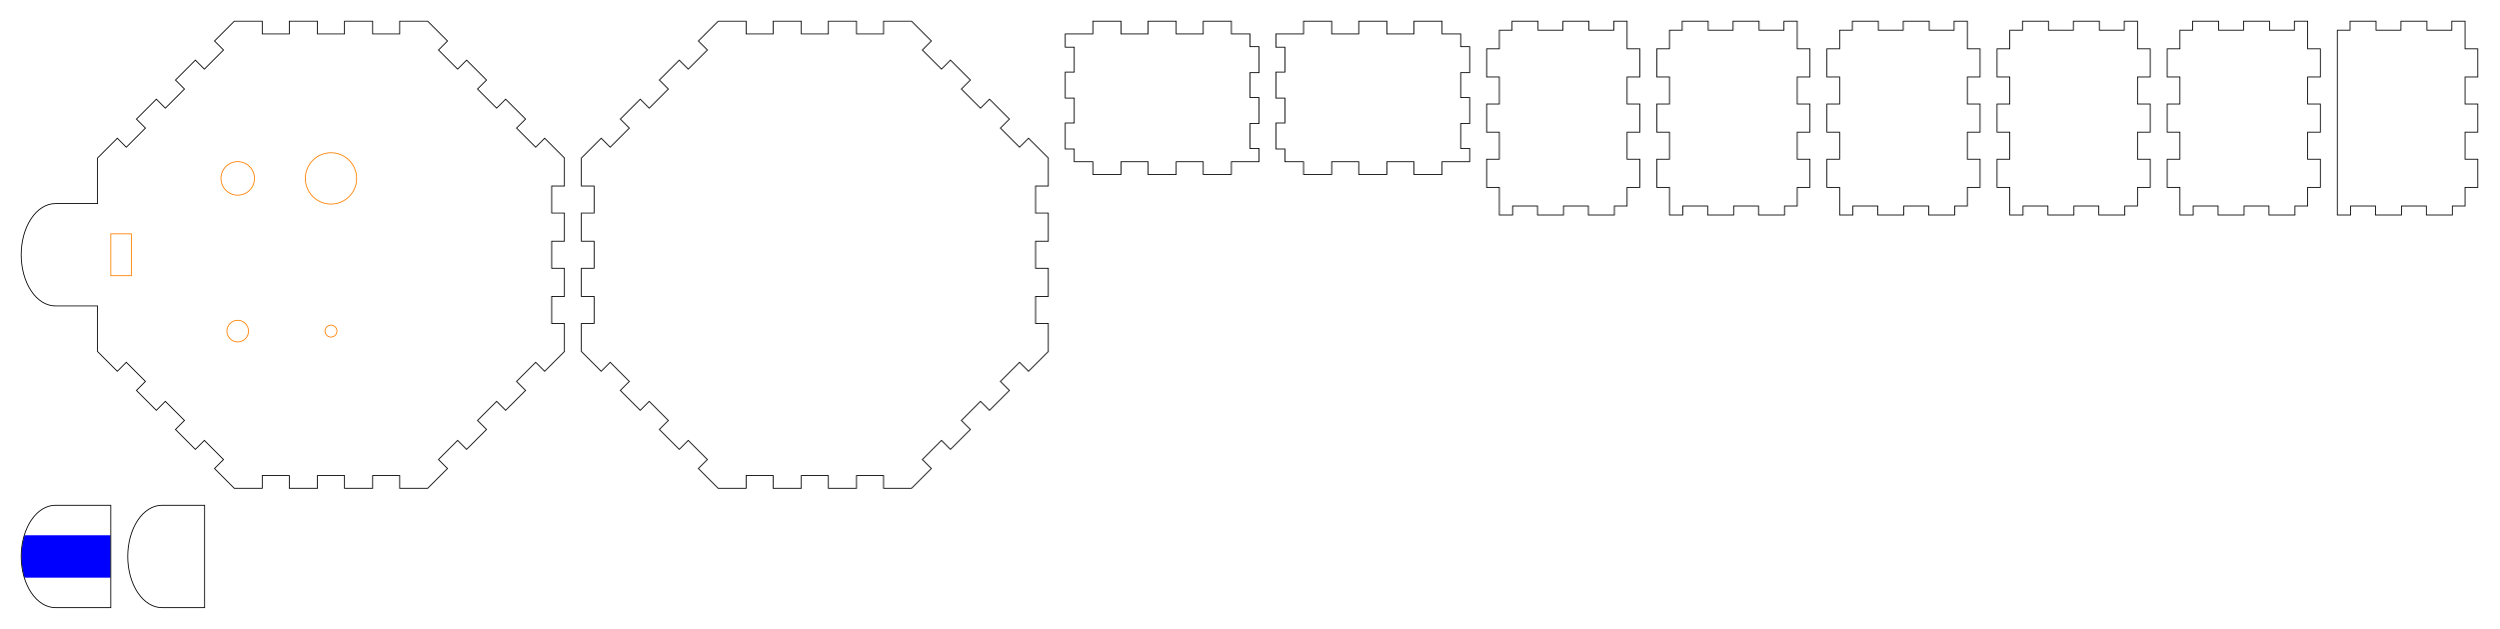
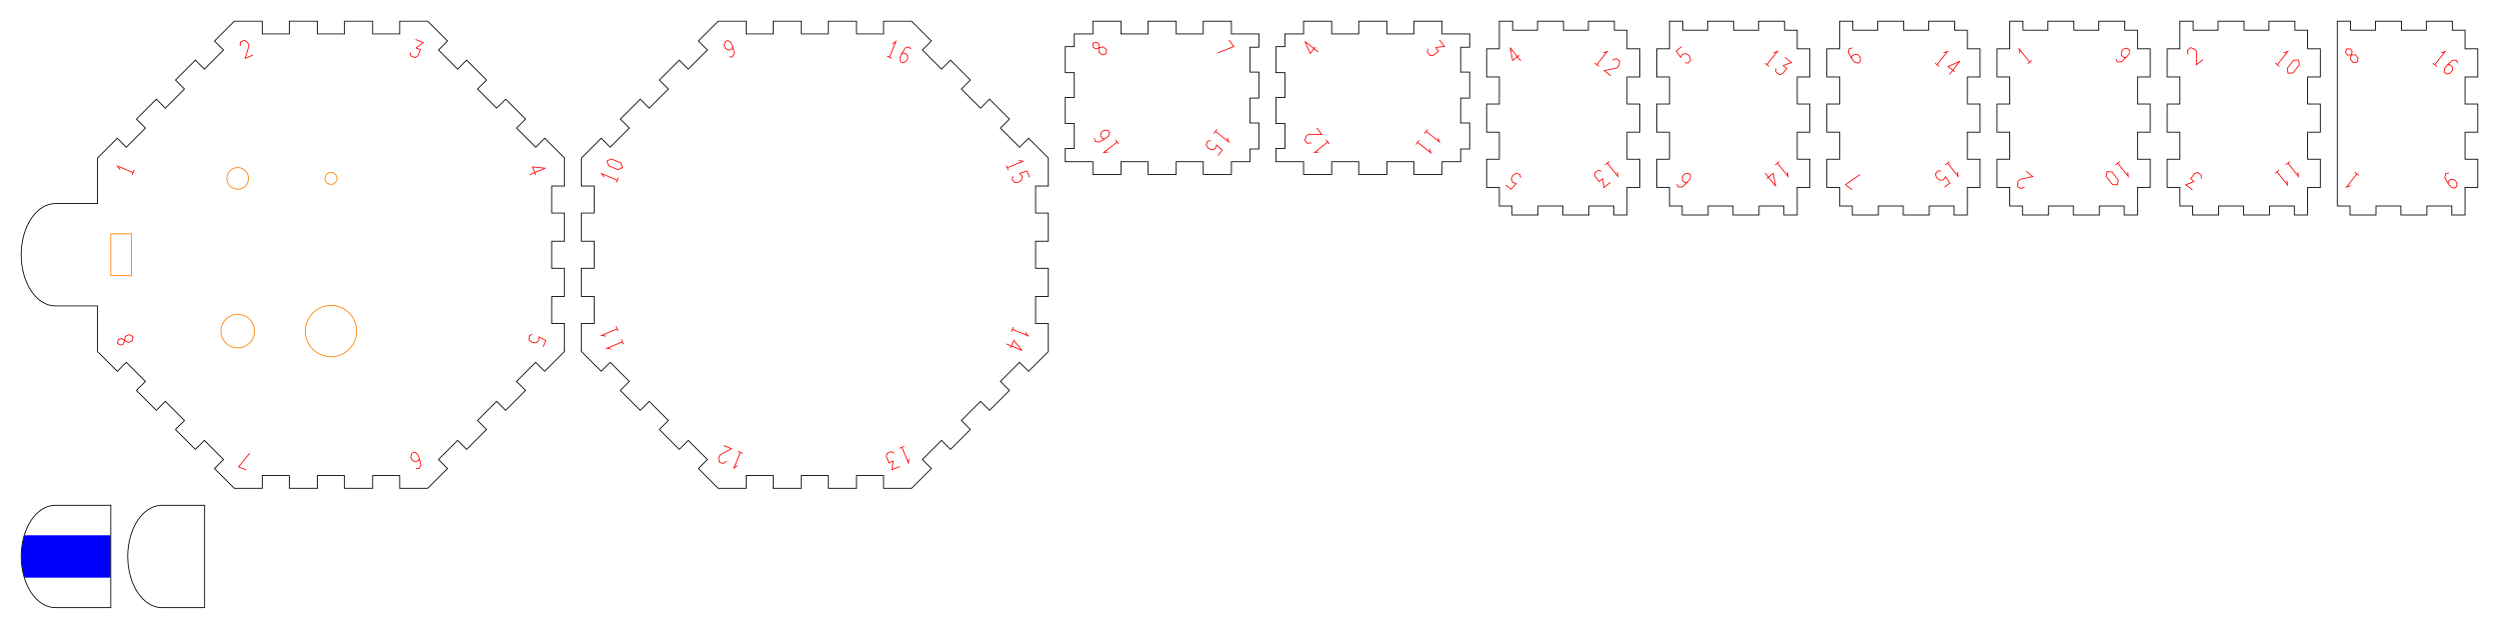
<svg xmlns="http://www.w3.org/2000/svg" width="589.43mm" height="148.26mm" viewBox="0 0 589.43 148.26">
  <g fill="#0000ff" stroke="none">
    <path d="M 26.065,126.195 L 26.065,136.195 L 5.793,136.195 L 5.706,135.900 L 5.624,135.602 L 5.548,135.301 L 5.477,134.996 L 5.412,134.689 L 5.352,134.380 L 5.298,134.068 L 5.249,133.754 L 5.206,133.438 L 5.169,133.121 L 5.137,132.802 L 5.111,132.482 L 5.091,132.161 L 5.077,131.839 L 5.068,131.517 L 5.065,131.195 L 5.068,130.873 L 5.077,130.551 L 5.091,130.229 L 5.111,129.908 L 5.137,129.588 L 5.169,129.269 L 5.206,128.952 L 5.249,128.636 L 5.298,128.322 L 5.352,128.010 L 5.412,127.701 L 5.477,127.394 L 5.548,127.089 L 5.624,126.788 L 5.706,126.490 L 5.793,126.195 Z" />
  </g>
+   <g fill="none" stroke="#ff0000" stroke-width="0.2">
+     <path d="M 56.617,10.877 L 56.738,9.874 L 57.655,9.494 L 58.450,10.118 L 58.725,10.783 L 57.811,13.759 L 59.644,13.000" />
+     <path d="M 98.017,9.305 L 99.850,10.064 L 98.130,11.300" />
+     <path d="M 98.130,11.300 L 99.161,11.727 L 98.564,13.168 L 97.907,13.589 L 96.899,13.171 L 96.731,12.409" />
+     <path d="M 124.940,41.186 L 128.636,39.655 L 125.572,39.367 L 126.331,41.200" />
+     <path d="M 128.114,81.735 L 128.730,80.246 L 127.115,79.443 L 127.041,80.352 L 126.313,80.855 L 125.424,80.702 L 124.735,80.067 L 124.845,79.174 L 125.526,78.784" />
+     <path d="M 98.078,110.454 L 98.819,110.493 L 99.277,109.654 L 98.893,108.081 L 98.480,107.083 L 97.746,106.608 L 97.128,106.864 L 96.876,107.748 L 97.182,108.487 L 97.970,108.897 L 98.703,108.593 L 98.893,108.081" />
+     <path d="M 58.067,110.806 L 56.280,110.066 L 58.911,106.826" />
+     <path d="M 29.347,80.245 L 29.133,81.085 L 28.430,81.376 L 27.684,80.933 L 27.899,80.093 L 28.601,79.802 L 29.347,80.245 L 30.205,80.748 L 31.166,80.350 L 31.380,79.403 L 30.559,78.884 L 29.598,79.282 L 29.347,80.245" />
+     <path d="M 28.307,39.992 L 27.703,39.151 L 31.399,40.682" />
+     <path d="M 31.171,41.231 L 31.645,40.086" />
+     <path d="M 172.002,13.388 L 172.743,13.427 L 173.201,12.588 L 172.817,11.015 L 172.404,10.017 L 171.670,9.542 L 171.052,9.798 L 170.800,10.682 L 171.106,11.421 L 171.894,11.831 L 172.627,11.527 L 172.817,11.015" />
+     <path d="M 210.466,10.373 L 211.307,9.769 L 209.776,13.464" />
+     <path d="M 209.226,13.236 L 210.372,13.711" />
+     <path d="M 214.902,11.604 L 214.406,11.052 L 213.489,11.322 L 212.648,12.705 L 212.234,13.703 L 212.417,14.558 L 213.036,14.814 L 213.838,14.367 L 214.144,13.628 L 213.878,12.782 L 213.144,12.478 L 212.648,12.705" />
+     <path d="M 240.252,37.847 L 241.274,38.014 L 237.579,39.545" />
+     <path d="M 237.351,38.995 L 237.825,40.141" />
+     <path d="M 242.843,41.801 L 242.226,40.311 L 240.515,40.886 L 241.106,41.580 L 240.947,42.452 L 240.210,42.972 L 239.274,43.010 L 238.720,42.300 L 238.926,41.544" />
+     <path d="M 241.887,78.336 L 242.491,79.177 L 238.796,77.646" />
+     <path d="M 239.024,77.096 L 238.549,78.242" />
+     <path d="M 237.370,81.089 L 241.065,82.620 L 239.103,80.250 L 238.344,82.083" />
+     <path d="M 214.413,108.122 L 214.246,109.144 L 212.715,105.449" />
+     <path d="M 213.265,105.221 L 212.119,105.695" />
+     <path d="M 212.178,110.001 L 210.345,110.760 L 210.687,108.670" />
+     <path d="M 210.687,108.670 L 209.656,109.097 L 209.059,107.656 L 209.226,106.894 L 210.235,106.476 L 210.892,106.897" />
+     <path d="M 173.924,109.757 L 173.083,110.361 L 174.614,106.666" />
+     <path d="M 175.164,106.894 L 174.018,106.419" />
+     <path d="M 171.352,108.692 L 170.557,109.315 L 169.640,108.935 L 169.519,107.933 L 169.794,107.267 L 172.546,105.809 L 170.713,105.050" />
+     <path d="M 144.138,82.283 L 143.116,82.116 L 146.811,80.585" />
+     <path d="M 147.039,81.135 L 146.565,79.989" />
+     <path d="M 142.882,79.253 L 141.861,79.085 L 145.556,77.555" />
+     <path d="M 145.784,78.105 L 145.309,76.959" />
+     <path d="M 142.503,41.794 L 141.899,40.953 L 145.594,42.484" />
+     <path d="M 145.366,43.034 L 145.841,41.888" />
+     <path d="M 143.135,37.968 L 144.206,37.473 L 146.423,38.391 L 146.830,39.499 L 145.759,39.995 L 143.542,39.077 L 143.135,37.968" />
+     <path d="M 259.211,11.295 L 258.372,11.517 L 257.776,11.046 L 257.798,10.179 L 258.637,9.957 L 259.233,10.428 L 259.211,11.295 L 259.190,12.290 L 260.006,12.934 L 260.937,12.659 L 260.990,11.689 L 260.174,11.044 L 259.211,11.295" />
+     <path d="M 289.831,9.440 L 291.030,10.957 L 287.153,12.503" />
+     <path d="M 289.480,32.489 L 289.832,33.463 L 286.693,30.983" />
+     <path d="M 287.062,30.516 L 286.294,31.489" />
+     <path d="M 287.291,36.679 L 288.291,35.414 L 286.955,34.201 L 286.637,35.055 L 285.799,35.342 L 284.985,34.952 L 284.495,34.153 L 284.844,33.323 L 285.605,33.134" />
+     <path d="M 261.382,35.841 L 260.353,35.959 L 263.492,33.479" />
+     <path d="M 263.861,33.946 L 263.092,32.973" />
+     <path d="M 258.110,32.603 L 258.274,33.327 L 259.206,33.539 L 260.615,32.741 L 261.462,32.072 L 261.720,31.236 L 261.305,30.711 L 260.386,30.710 L 259.759,31.206 L 259.579,32.075 L 260.071,32.697 L 260.615,32.741" />
+     <path d="M 310.938,12.270 L 307.799,9.790 L 309.042,12.605 L 310.272,11.048" />
+     <path d="M 339.494,9.401 L 340.724,10.957 L 338.619,11.198" />
+     <path d="M 338.619,11.198 L 339.311,12.073 L 338.087,13.040 L 337.308,13.087 L 336.632,12.231 L 336.857,11.484" />
+     <path d="M 339.173,32.489 L 339.525,33.463 L 336.387,30.983" />
+     <path d="M 336.756,30.516 L 335.987,31.489" />
+     <path d="M 337.140,35.063 L 337.492,36.037 L 334.353,33.557" />
+     <path d="M 334.722,33.090 L 333.954,34.063" />
+     <path d="M 311.076,35.841 L 310.047,35.959 L 313.185,33.479" />
+     <path d="M 313.554,33.946 L 312.786,32.973" />
+     <path d="M 309.350,33.657 L 308.352,33.813 L 307.737,33.035 L 308.120,32.100 L 308.685,31.654 L 311.798,31.723 L 310.568,30.166" />
+     <path d="M 358.695,14.370 L 356.215,11.231 L 356.773,14.257 L 358.330,13.027" />
+     <path d="M 378.136,12.474 L 379.110,12.121 L 376.630,15.260" />
+     <path d="M 376.163,14.891 L 377.136,15.660" />
+     <path d="M 380.321,14.200 L 381.256,13.817 L 382.034,14.432 L 381.878,15.430 L 381.431,15.995 L 378.387,16.648 L 379.943,17.878" />
+     <path d="M 381.488,40.571 L 381.606,41.600 L 379.126,38.461" />
+     <path d="M 379.593,38.093 L 378.620,38.861" />
+     <path d="M 379.849,42.988 L 378.293,44.218 L 378.052,42.114" />
+     <path d="M 378.052,42.114 L 377.177,42.805 L 376.210,41.581 L 376.163,40.802 L 377.019,40.126 L 377.766,40.351" />
+     <path d="M 355.145,43.617 L 356.410,44.616 L 357.623,43.281 L 356.768,42.962 L 356.482,42.125 L 356.872,41.311 L 357.671,40.820 L 358.500,41.170 L 358.689,41.931" />
+     <path d="M 396.637,11.000 L 395.372,12.000 L 396.391,13.489 L 396.898,12.731 L 397.780,12.647 L 398.481,13.214 L 398.774,14.104 L 398.241,14.831 L 397.457,14.839" />
+     <path d="M 418.266,12.474 L 419.240,12.121 L 416.760,15.260" />
+     <path d="M 416.293,14.891 L 417.266,15.660" />
+     <path d="M 420.996,13.509 L 422.553,14.739 L 420.561,15.460" />
+     <path d="M 420.561,15.460 L 421.437,16.152 L 420.470,17.376 L 419.723,17.601 L 418.867,16.925 L 418.913,16.146" />
+     <path d="M 421.618,40.571 L 421.736,41.600 L 419.256,38.461" />
+     <path d="M 419.723,38.093 L 418.750,38.861" />
+     <path d="M 416.332,40.772 L 418.812,43.910 L 418.254,40.884 L 416.698,42.114" />
+     <path d="M 395.532,43.412 L 395.859,44.078 L 396.815,44.069 L 398.001,42.967 L 398.671,42.120 L 398.728,41.247 L 398.202,40.832 L 397.308,41.043 L 396.812,41.671 L 396.838,42.558 L 397.461,43.050 L 398.001,42.967" />
+     <path d="M 436.907,11.298 L 436.183,11.462 L 435.972,12.394 L 436.769,13.803 L 437.438,14.650 L 438.274,14.908 L 438.799,14.493 L 438.801,13.574 L 438.305,12.946 L 437.436,12.766 L 436.813,13.258 L 436.769,13.803" />
+     <path d="M 458.396,12.474 L 459.370,12.121 L 456.890,15.260" />
+     <path d="M 456.423,14.891 L 457.396,15.660" />
+     <path d="M 459.814,17.570 L 462.294,14.432 L 459.479,15.674 L 461.036,16.904" />
+     <path d="M 461.748,40.571 L 461.866,41.600 L 459.386,38.461" />
+     <path d="M 459.853,38.093 L 458.880,38.861" />
+     <path d="M 458.650,44.141 L 459.915,43.142 L 458.896,41.652 L 458.389,42.410 L 457.507,42.495 L 456.806,41.927 L 456.514,41.037 L 457.046,40.310 L 457.830,40.303" />
+     <path d="M 436.826,44.739 L 435.308,43.540 L 438.722,41.139" />
+     <path d="M 476.372,12.536 L 476.255,11.508 L 478.735,14.646" />
+     <path d="M 478.268,15.015 L 479.241,14.247" />
+     <path d="M 499.084,13.934 L 499.411,14.600 L 500.367,14.591 L 501.553,13.489 L 502.223,12.642 L 502.280,11.769 L 501.754,11.354 L 500.860,11.565 L 500.364,12.193 L 500.390,13.080 L 501.013,13.572 L 501.553,13.489" />
+     <path d="M 501.878,40.571 L 501.996,41.600 L 499.516,38.461" />
+     <path d="M 499.983,38.093 L 499.010,38.861" />
+     <path d="M 499.461,43.603 L 498.284,43.513 L 496.796,41.630 L 496.981,40.464 L 498.158,40.554 L 499.646,42.437 L 499.461,43.603" />
+     <path d="M 477.540,44.080 L 476.605,44.463 L 475.827,43.848 L 475.983,42.850 L 476.430,42.285 L 479.474,41.631 L 477.918,40.401" />
+     <path d="M 516.113,12.844 L 515.957,11.846 L 516.735,11.231 L 517.670,11.614 L 518.116,12.179 L 518.048,15.292 L 519.604,14.062" />
+     <path d="M 538.656,12.474 L 539.630,12.121 L 537.150,15.260" />
+     <path d="M 536.683,14.891 L 537.656,15.660" />
+     <path d="M 542.165,14.124 L 542.350,15.290 L 540.862,17.173 L 539.685,17.263 L 539.500,16.097 L 540.988,14.214 L 542.165,14.124" />
+     <path d="M 542.008,40.571 L 542.126,41.600 L 539.646,38.461" />
+     <path d="M 540.113,38.093 L 539.140,38.861" />
+     <path d="M 539.435,42.605 L 539.552,43.633 L 537.072,40.495" />
+     <path d="M 537.539,40.126 L 536.566,40.895" />
+     <path d="M 517.124,44.770 L 515.568,43.540 L 517.559,42.820" />
+     <path d="M 517.559,42.820 L 516.684,42.128 L 517.651,40.904 L 518.398,40.678 L 519.254,41.355 L 519.207,42.134" />
+     <path d="M 554.592,12.951 L 553.725,12.973 L 553.254,12.377 L 553.476,11.538 L 554.343,11.516 L 554.814,12.112 L 554.592,12.951 L 554.341,13.914 L 554.986,14.730 L 555.956,14.677 L 556.231,13.746 L 555.587,12.930 L 554.592,12.951" />
+     <path d="M 575.786,12.474 L 576.760,12.121 L 574.280,15.260" />
+     <path d="M 573.813,14.891 L 574.786,15.660" />
+     <path d="M 579.719,14.867 L 579.392,14.201 L 578.436,14.211 L 577.250,15.312 L 576.580,16.160 L 576.523,17.032 L 577.048,17.447 L 577.942,17.236 L 578.438,16.608 L 578.412,15.721 L 577.790,15.229 L 577.250,15.312" />
+     <path d="M 577.589,40.776 L 576.865,40.940 L 576.654,41.872 L 577.451,43.281 L 578.120,44.128 L 578.956,44.386 L 579.481,43.971 L 579.483,43.052 L 578.987,42.424 L 578.118,42.244 L 577.495,42.736 L 577.451,43.281" />
+     <path d="M 554.411,43.772 L 553.437,44.124 L 555.917,40.986" />
+     <path d="M 556.384,41.355 L 555.411,40.586" />
+   </g>
  <g fill="none" stroke="#ff8000" stroke-width="0.2">
-     <path d="M 26.130,55.130 L 31.000,55.130 L 31.000,65.000 L 26.130,65.000 Z" />
-     <circle cx="78.065" cy="78.065" r="1.408" />
-     <circle cx="56.065" cy="78.065" r="2.552" />
-     <circle cx="56.065" cy="42.065" r="3.955" />
-     <circle cx="78.065" cy="42.065" r="6.051" />
+     <path d="M 26.130,65.000 L 31.000,65.000 L 31.000,55.130 L 26.130,55.130 Z" />
+     <circle cx="78.065" cy="42.065" r="1.408" />
+     <circle cx="56.065" cy="42.065" r="2.552" />
+     <circle cx="56.065" cy="78.065" r="3.955" />
+     <circle cx="78.065" cy="78.065" r="6.051" />
  </g>
  <g fill="none" stroke="#000000" stroke-width="0.2">
-     <path d="M 55.256,115.130 L 61.857,115.130 L 61.857,112.130 L 68.236,112.130 L 68.236,115.130 L 74.875,115.130 L 74.875,112.130 L 81.255,112.130 L 81.255,115.130 L 87.894,115.130 L 87.894,112.130 L 94.273,112.130 L 94.273,115.130 L 100.874,115.130 L 105.541,110.462 L 103.420,108.341 L 107.931,103.830 L 110.052,105.952 L 114.746,101.257 L 112.625,99.136 L 117.136,94.625 L 119.257,96.746 L 123.952,92.052 L 121.830,89.931 L 126.341,85.420 L 128.462,87.541 L 133.130,82.874 L 133.130,76.273 L 130.130,76.273 L 130.130,69.894 L 133.130,69.894 L 133.130,63.255 L 130.130,63.255 L 130.130,56.875 L 133.130,56.875 L 133.130,50.236 L 130.130,50.236 L 130.130,43.857 L 133.130,43.857 L 133.130,37.256 L 128.462,32.589 L 126.341,34.710 L 121.830,30.199 L 123.952,28.078 L 119.257,23.384 L 117.136,25.505 L 112.625,20.994 L 114.746,18.873 L 110.052,14.178 L 107.931,16.300 L 103.420,11.789 L 105.541,9.668 L 100.874,5.000 L 94.273,5.000 L 94.273,8.000 L 87.894,8.000 L 87.894,5.000 L 81.255,5.000 L 81.255,8.000 L 74.875,8.000 L 74.875,5.000 L 68.236,5.000 L 68.236,8.000 L 61.857,8.000 L 61.857,5.000 L 55.256,5.000 L 50.589,9.668 L 52.710,11.789 L 48.199,16.300 L 46.078,14.178 L 41.384,18.873 L 43.505,20.994 L 38.994,25.505 L 36.873,23.384 L 32.178,28.078 L 34.300,30.199 L 29.789,34.710 L 27.668,32.589 L 23.000,37.256 L 23.000,48.000 L 13.063,48.000 L 12.271,48.058 L 11.486,48.233 L 10.716,48.522 L 9.969,48.923 L 9.253,49.431 L 8.574,50.041 L 7.939,50.748 L 7.354,51.544 L 6.824,52.421 L 6.354,53.372 L 5.948,54.386 L 5.611,55.455 L 5.346,56.569 L 5.154,57.715 L 5.039,58.885 L 5.000,60.065 L 5.039,61.245 L 5.154,62.415 L 5.346,63.561 L 5.611,64.675 L 5.948,65.744 L 6.354,66.758 L 6.824,67.709 L 7.354,68.586 L 7.939,69.382 L 8.574,70.089 L 9.253,70.699 L 9.969,71.207 L 10.716,71.608 L 11.486,71.897 L 12.271,72.072 L 13.063,72.130 L 23.000,72.130 L 23.000,82.874 L 27.668,87.541 L 29.789,85.420 L 34.300,89.931 L 32.178,92.052 L 36.873,96.746 L 38.994,94.625 L 43.505,99.136 L 41.384,101.257 L 46.078,105.952 L 48.199,103.830 L 52.710,108.341 L 50.589,110.462 Z" />
-     <path d="M 169.386,115.130 L 175.987,115.130 L 175.987,112.130 L 182.366,112.130 L 182.366,115.130 L 189.005,115.130 L 189.005,112.130 L 195.385,112.130 L 195.385,115.130 L 202.024,115.130 L 202.024,112.130 L 208.403,112.130 L 208.403,115.130 L 215.004,115.130 L 219.671,110.462 L 217.550,108.341 L 222.061,103.830 L 224.182,105.952 L 228.876,101.257 L 226.755,99.136 L 231.266,94.625 L 233.387,96.746 L 238.082,92.052 L 235.960,89.931 L 240.471,85.420 L 242.592,87.541 L 247.260,82.874 L 247.260,76.273 L 244.260,76.273 L 244.260,69.894 L 247.260,69.894 L 247.260,63.255 L 244.260,63.255 L 244.260,56.875 L 247.260,56.875 L 247.260,50.236 L 244.260,50.236 L 244.260,43.857 L 247.260,43.857 L 247.260,37.256 L 242.592,32.589 L 240.471,34.710 L 235.960,30.199 L 238.082,28.078 L 233.387,23.384 L 231.266,25.505 L 226.755,20.994 L 228.876,18.873 L 224.182,14.178 L 222.061,16.300 L 217.550,11.789 L 219.671,9.668 L 215.004,5.000 L 208.403,5.000 L 208.403,8.000 L 202.024,8.000 L 202.024,5.000 L 195.385,5.000 L 195.385,8.000 L 189.005,8.000 L 189.005,5.000 L 182.366,5.000 L 182.366,8.000 L 175.987,8.000 L 175.987,5.000 L 169.386,5.000 L 164.719,9.668 L 166.840,11.789 L 162.329,16.300 L 160.208,14.178 L 155.514,18.873 L 157.635,20.994 L 153.124,25.505 L 151.003,23.384 L 146.308,28.078 L 148.430,30.199 L 143.919,34.710 L 141.798,32.589 L 137.130,37.256 L 137.130,43.857 L 140.130,43.857 L 140.130,50.236 L 137.130,50.236 L 137.130,56.875 L 140.130,56.875 L 140.130,63.255 L 137.130,63.255 L 137.130,69.894 L 140.130,69.894 L 140.130,76.273 L 137.130,76.273 L 137.130,82.874 L 141.798,87.541 L 143.919,85.420 L 148.430,89.931 L 146.308,92.052 L 151.003,96.746 L 153.124,94.625 L 157.635,99.136 L 155.514,101.257 L 160.208,105.952 L 162.329,103.830 L 166.840,108.341 L 164.719,110.462 Z" />
-     <path d="M 253.381,38.130 L 257.769,38.130 L 257.769,41.130 L 264.408,41.130 L 264.408,38.130 L 270.787,38.130 L 270.787,41.130 L 277.426,41.130 L 277.426,38.130 L 283.805,38.130 L 283.805,41.130 L 290.444,41.130 L 290.444,38.130 L 296.953,38.130 L 296.953,35.000 L 294.832,35.000 L 294.832,29.130 L 296.953,29.130 L 296.953,23.000 L 294.832,23.000 L 294.832,17.130 L 296.953,17.130 L 296.953,11.000 L 294.832,11.000 L 294.832,8.000 L 290.444,8.000 L 290.444,5.000 L 283.805,5.000 L 283.805,8.000 L 277.426,8.000 L 277.426,5.000 L 270.787,5.000 L 270.787,8.000 L 264.408,8.000 L 264.408,5.000 L 257.769,5.000 L 257.769,8.000 L 251.260,8.000 L 251.260,11.130 L 253.381,11.130 L 253.381,17.000 L 251.260,17.000 L 251.260,23.130 L 253.381,23.130 L 253.381,29.000 L 251.260,29.000 L 251.260,35.130 L 253.381,35.130 Z" />
-     <path d="M 303.075,38.130 L 307.463,38.130 L 307.463,41.130 L 314.102,41.130 L 314.102,38.130 L 320.481,38.130 L 320.481,41.130 L 327.120,41.130 L 327.120,38.130 L 333.499,38.130 L 333.499,41.130 L 340.138,41.130 L 340.138,38.130 L 346.647,38.130 L 346.647,35.000 L 344.526,35.000 L 344.526,29.130 L 346.647,29.130 L 346.647,23.000 L 344.526,23.000 L 344.526,17.130 L 346.647,17.130 L 346.647,11.000 L 344.526,11.000 L 344.526,8.000 L 340.138,8.000 L 340.138,5.000 L 333.499,5.000 L 333.499,8.000 L 327.120,8.000 L 327.120,5.000 L 320.481,5.000 L 320.481,8.000 L 314.102,8.000 L 314.102,5.000 L 307.463,5.000 L 307.463,8.000 L 300.953,8.000 L 300.953,11.130 L 303.075,11.130 L 303.075,17.000 L 300.953,17.000 L 300.953,23.130 L 303.075,23.130 L 303.075,29.000 L 300.953,29.000 L 300.953,35.130 L 303.075,35.130 Z" />
-     <path d="M 353.647,50.693 L 356.777,50.693 L 356.777,48.572 L 362.647,48.572 L 362.647,50.693 L 368.777,50.693 L 368.777,48.572 L 374.647,48.572 L 374.647,50.693 L 380.777,50.693 L 380.777,48.572 L 383.777,48.572 L 383.777,44.184 L 386.777,44.184 L 386.777,37.545 L 383.777,37.545 L 383.777,31.166 L 386.777,31.166 L 386.777,24.527 L 383.777,24.527 L 383.777,18.148 L 386.777,18.148 L 386.777,11.509 L 383.777,11.509 L 383.777,5.000 L 380.647,5.000 L 380.647,7.121 L 374.777,7.121 L 374.777,5.000 L 368.647,5.000 L 368.647,7.121 L 362.777,7.121 L 362.777,5.000 L 356.647,5.000 L 356.647,7.121 L 353.647,7.121 L 353.647,11.509 L 350.647,11.509 L 350.647,18.148 L 353.647,18.148 L 353.647,24.527 L 350.647,24.527 L 350.647,31.166 L 353.647,31.166 L 353.647,37.545 L 350.647,37.545 L 350.647,44.184 L 353.647,44.184 Z" />
-     <path d="M 393.777,50.693 L 396.907,50.693 L 396.907,48.572 L 402.777,48.572 L 402.777,50.693 L 408.907,50.693 L 408.907,48.572 L 414.777,48.572 L 414.777,50.693 L 420.907,50.693 L 420.907,48.572 L 423.907,48.572 L 423.907,44.184 L 426.907,44.184 L 426.907,37.545 L 423.907,37.545 L 423.907,31.166 L 426.907,31.166 L 426.907,24.527 L 423.907,24.527 L 423.907,18.148 L 426.907,18.148 L 426.907,11.509 L 423.907,11.509 L 423.907,5.000 L 420.777,5.000 L 420.777,7.121 L 414.907,7.121 L 414.907,5.000 L 408.777,5.000 L 408.777,7.121 L 402.907,7.121 L 402.907,5.000 L 396.777,5.000 L 396.777,7.121 L 393.777,7.121 L 393.777,11.509 L 390.777,11.509 L 390.777,18.148 L 393.777,18.148 L 393.777,24.527 L 390.777,24.527 L 390.777,31.166 L 393.777,31.166 L 393.777,37.545 L 390.777,37.545 L 390.777,44.184 L 393.777,44.184 Z" />
-     <path d="M 433.907,50.693 L 437.037,50.693 L 437.037,48.572 L 442.907,48.572 L 442.907,50.693 L 449.037,50.693 L 449.037,48.572 L 454.907,48.572 L 454.907,50.693 L 461.037,50.693 L 461.037,48.572 L 464.037,48.572 L 464.037,44.184 L 467.037,44.184 L 467.037,37.545 L 464.037,37.545 L 464.037,31.166 L 467.037,31.166 L 467.037,24.527 L 464.037,24.527 L 464.037,18.148 L 467.037,18.148 L 467.037,11.509 L 464.037,11.509 L 464.037,5.000 L 460.907,5.000 L 460.907,7.121 L 455.037,7.121 L 455.037,5.000 L 448.907,5.000 L 448.907,7.121 L 443.037,7.121 L 443.037,5.000 L 436.907,5.000 L 436.907,7.121 L 433.907,7.121 L 433.907,11.509 L 430.907,11.509 L 430.907,18.148 L 433.907,18.148 L 433.907,24.527 L 430.907,24.527 L 430.907,31.166 L 433.907,31.166 L 433.907,37.545 L 430.907,37.545 L 430.907,44.184 L 433.907,44.184 Z" />
-     <path d="M 474.037,50.693 L 477.167,50.693 L 477.167,48.572 L 483.037,48.572 L 483.037,50.693 L 489.167,50.693 L 489.167,48.572 L 495.037,48.572 L 495.037,50.693 L 501.167,50.693 L 501.167,48.572 L 504.167,48.572 L 504.167,44.184 L 507.167,44.184 L 507.167,37.545 L 504.167,37.545 L 504.167,31.166 L 507.167,31.166 L 507.167,24.527 L 504.167,24.527 L 504.167,18.148 L 507.167,18.148 L 507.167,11.509 L 504.167,11.509 L 504.167,5.000 L 501.037,5.000 L 501.037,7.121 L 495.167,7.121 L 495.167,5.000 L 489.037,5.000 L 489.037,7.121 L 483.167,7.121 L 483.167,5.000 L 477.037,5.000 L 477.037,7.121 L 474.037,7.121 L 474.037,11.509 L 471.037,11.509 L 471.037,18.148 L 474.037,18.148 L 474.037,24.527 L 471.037,24.527 L 471.037,31.166 L 474.037,31.166 L 474.037,37.545 L 471.037,37.545 L 471.037,44.184 L 474.037,44.184 Z" />
-     <path d="M 514.167,50.693 L 517.297,50.693 L 517.297,48.572 L 523.167,48.572 L 523.167,50.693 L 529.297,50.693 L 529.297,48.572 L 535.167,48.572 L 535.167,50.693 L 541.297,50.693 L 541.297,48.572 L 544.297,48.572 L 544.297,44.184 L 547.297,44.184 L 547.297,37.545 L 544.297,37.545 L 544.297,31.166 L 547.297,31.166 L 547.297,24.527 L 544.297,24.527 L 544.297,18.148 L 547.297,18.148 L 547.297,11.509 L 544.297,11.509 L 544.297,5.000 L 541.167,5.000 L 541.167,7.121 L 535.297,7.121 L 535.297,5.000 L 529.167,5.000 L 529.167,7.121 L 523.297,7.121 L 523.297,5.000 L 517.167,5.000 L 517.167,7.121 L 514.167,7.121 L 514.167,11.509 L 511.167,11.509 L 511.167,18.148 L 514.167,18.148 L 514.167,24.527 L 511.167,24.527 L 511.167,31.166 L 514.167,31.166 L 514.167,37.545 L 511.167,37.545 L 511.167,44.184 L 514.167,44.184 Z" />
-     <path d="M 551.297,50.693 L 554.427,50.693 L 554.427,48.572 L 560.297,48.572 L 560.297,50.693 L 566.427,50.693 L 566.427,48.572 L 572.297,48.572 L 572.297,50.693 L 578.427,50.693 L 578.427,48.572 L 581.427,48.572 L 581.427,44.184 L 584.427,44.184 L 584.427,37.545 L 581.427,37.545 L 581.427,31.166 L 584.427,31.166 L 584.427,24.527 L 581.427,24.527 L 581.427,18.148 L 584.427,18.148 L 584.427,11.509 L 581.427,11.509 L 581.427,5.000 L 578.297,5.000 L 578.297,7.121 L 572.427,7.121 L 572.427,5.000 L 566.297,5.000 L 566.297,7.121 L 560.427,7.121 L 560.427,5.000 L 554.297,5.000 L 554.297,7.121 L 551.297,7.121 Z" />
+     <path d="M 55.256,5.000 L 61.857,5.000 L 61.857,8.000 L 68.236,8.000 L 68.236,5.000 L 74.875,5.000 L 74.875,8.000 L 81.255,8.000 L 81.255,5.000 L 87.894,5.000 L 87.894,8.000 L 94.273,8.000 L 94.273,5.000 L 100.874,5.000 L 105.541,9.668 L 103.420,11.789 L 107.931,16.300 L 110.052,14.178 L 114.746,18.873 L 112.625,20.994 L 117.136,25.505 L 119.257,23.384 L 123.952,28.078 L 121.830,30.199 L 126.341,34.710 L 128.462,32.589 L 133.130,37.256 L 133.130,43.857 L 130.130,43.857 L 130.130,50.236 L 133.130,50.236 L 133.130,56.875 L 130.130,56.875 L 130.130,63.255 L 133.130,63.255 L 133.130,69.894 L 130.130,69.894 L 130.130,76.273 L 133.130,76.273 L 133.130,82.874 L 128.462,87.541 L 126.341,85.420 L 121.830,89.931 L 123.952,92.052 L 119.257,96.746 L 117.136,94.625 L 112.625,99.136 L 114.746,101.257 L 110.052,105.952 L 107.931,103.830 L 103.420,108.341 L 105.541,110.462 L 100.874,115.130 L 94.273,115.130 L 94.273,112.130 L 87.894,112.130 L 87.894,115.130 L 81.255,115.130 L 81.255,112.130 L 74.875,112.130 L 74.875,115.130 L 68.236,115.130 L 68.236,112.130 L 61.857,112.130 L 61.857,115.130 L 55.256,115.130 L 50.589,110.462 L 52.710,108.341 L 48.199,103.830 L 46.078,105.952 L 41.384,101.257 L 43.505,99.136 L 38.994,94.625 L 36.873,96.746 L 32.178,92.052 L 34.300,89.931 L 29.789,85.420 L 27.668,87.541 L 23.000,82.874 L 23.000,72.130 L 13.063,72.130 L 12.271,72.072 L 11.486,71.897 L 10.716,71.608 L 9.969,71.207 L 9.253,70.699 L 8.574,70.089 L 7.939,69.382 L 7.354,68.586 L 6.824,67.709 L 6.354,66.758 L 5.948,65.744 L 5.611,64.675 L 5.346,63.561 L 5.154,62.415 L 5.039,61.245 L 5.000,60.065 L 5.039,58.885 L 5.154,57.715 L 5.346,56.569 L 5.611,55.455 L 5.948,54.386 L 6.354,53.372 L 6.824,52.421 L 7.354,51.544 L 7.939,50.748 L 8.574,50.041 L 9.253,49.431 L 9.969,48.923 L 10.716,48.522 L 11.486,48.233 L 12.271,48.058 L 13.063,48.000 L 23.000,48.000 L 23.000,37.256 L 27.668,32.589 L 29.789,34.710 L 34.300,30.199 L 32.178,28.078 L 36.873,23.384 L 38.994,25.505 L 43.505,20.994 L 41.384,18.873 L 46.078,14.178 L 48.199,16.300 L 52.710,11.789 L 50.589,9.668 Z" />
+     <path d="M 169.386,5.000 L 175.987,5.000 L 175.987,8.000 L 182.366,8.000 L 182.366,5.000 L 189.005,5.000 L 189.005,8.000 L 195.385,8.000 L 195.385,5.000 L 202.024,5.000 L 202.024,8.000 L 208.403,8.000 L 208.403,5.000 L 215.004,5.000 L 219.671,9.668 L 217.550,11.789 L 222.061,16.300 L 224.182,14.178 L 228.876,18.873 L 226.755,20.994 L 231.266,25.505 L 233.387,23.384 L 238.082,28.078 L 235.960,30.199 L 240.471,34.710 L 242.592,32.589 L 247.260,37.256 L 247.260,43.857 L 244.260,43.857 L 244.260,50.236 L 247.260,50.236 L 247.260,56.875 L 244.260,56.875 L 244.260,63.255 L 247.260,63.255 L 247.260,69.894 L 244.260,69.894 L 244.260,76.273 L 247.260,76.273 L 247.260,82.874 L 242.592,87.541 L 240.471,85.420 L 235.960,89.931 L 238.082,92.052 L 233.387,96.746 L 231.266,94.625 L 226.755,99.136 L 228.876,101.257 L 224.182,105.952 L 222.061,103.830 L 217.550,108.341 L 219.671,110.462 L 215.004,115.130 L 208.403,115.130 L 208.403,112.130 L 202.024,112.130 L 202.024,115.130 L 195.385,115.130 L 195.385,112.130 L 189.005,112.130 L 189.005,115.130 L 182.366,115.130 L 182.366,112.130 L 175.987,112.130 L 175.987,115.130 L 169.386,115.130 L 164.719,110.462 L 166.840,108.341 L 162.329,103.830 L 160.208,105.952 L 155.514,101.257 L 157.635,99.136 L 153.124,94.625 L 151.003,96.746 L 146.308,92.052 L 148.430,89.931 L 143.919,85.420 L 141.798,87.541 L 137.130,82.874 L 137.130,76.273 L 140.130,76.273 L 140.130,69.894 L 137.130,69.894 L 137.130,63.255 L 140.130,63.255 L 140.130,56.875 L 137.130,56.875 L 137.130,50.236 L 140.130,50.236 L 140.130,43.857 L 137.130,43.857 L 137.130,37.256 L 141.798,32.589 L 143.919,34.710 L 148.430,30.199 L 146.308,28.078 L 151.003,23.384 L 153.124,25.505 L 157.635,20.994 L 155.514,18.873 L 160.208,14.178 L 162.329,16.300 L 166.840,11.789 L 164.719,9.668 Z" />
+     <path d="M 253.381,8.000 L 257.769,8.000 L 257.769,5.000 L 264.408,5.000 L 264.408,8.000 L 270.787,8.000 L 270.787,5.000 L 277.426,5.000 L 277.426,8.000 L 283.805,8.000 L 283.805,5.000 L 290.444,5.000 L 290.444,8.000 L 296.953,8.000 L 296.953,11.130 L 294.832,11.130 L 294.832,17.000 L 296.953,17.000 L 296.953,23.130 L 294.832,23.130 L 294.832,29.000 L 296.953,29.000 L 296.953,35.130 L 294.832,35.130 L 294.832,38.130 L 290.444,38.130 L 290.444,41.130 L 283.805,41.130 L 283.805,38.130 L 277.426,38.130 L 277.426,41.130 L 270.787,41.130 L 270.787,38.130 L 264.408,38.130 L 264.408,41.130 L 257.769,41.130 L 257.769,38.130 L 251.260,38.130 L 251.260,35.000 L 253.381,35.000 L 253.381,29.130 L 251.260,29.130 L 251.260,23.000 L 253.381,23.000 L 253.381,17.130 L 251.260,17.130 L 251.260,11.000 L 253.381,11.000 Z" />
+     <path d="M 303.075,8.000 L 307.463,8.000 L 307.463,5.000 L 314.102,5.000 L 314.102,8.000 L 320.481,8.000 L 320.481,5.000 L 327.120,5.000 L 327.120,8.000 L 333.499,8.000 L 333.499,5.000 L 340.138,5.000 L 340.138,8.000 L 346.647,8.000 L 346.647,11.130 L 344.526,11.130 L 344.526,17.000 L 346.647,17.000 L 346.647,23.130 L 344.526,23.130 L 344.526,29.000 L 346.647,29.000 L 346.647,35.130 L 344.526,35.130 L 344.526,38.130 L 340.138,38.130 L 340.138,41.130 L 333.499,41.130 L 333.499,38.130 L 327.120,38.130 L 327.120,41.130 L 320.481,41.130 L 320.481,38.130 L 314.102,38.130 L 314.102,41.130 L 307.463,41.130 L 307.463,38.130 L 300.953,38.130 L 300.953,35.000 L 303.075,35.000 L 303.075,29.130 L 300.953,29.130 L 300.953,23.000 L 303.075,23.000 L 303.075,17.130 L 300.953,17.130 L 300.953,11.000 L 303.075,11.000 Z" />
+     <path d="M 353.647,5.000 L 356.777,5.000 L 356.777,7.121 L 362.647,7.121 L 362.647,5.000 L 368.777,5.000 L 368.777,7.121 L 374.647,7.121 L 374.647,5.000 L 380.777,5.000 L 380.777,7.121 L 383.777,7.121 L 383.777,11.509 L 386.777,11.509 L 386.777,18.148 L 383.777,18.148 L 383.777,24.527 L 386.777,24.527 L 386.777,31.166 L 383.777,31.166 L 383.777,37.545 L 386.777,37.545 L 386.777,44.184 L 383.777,44.184 L 383.777,50.693 L 380.647,50.693 L 380.647,48.572 L 374.777,48.572 L 374.777,50.693 L 368.647,50.693 L 368.647,48.572 L 362.777,48.572 L 362.777,50.693 L 356.647,50.693 L 356.647,48.572 L 353.647,48.572 L 353.647,44.184 L 350.647,44.184 L 350.647,37.545 L 353.647,37.545 L 353.647,31.166 L 350.647,31.166 L 350.647,24.527 L 353.647,24.527 L 353.647,18.148 L 350.647,18.148 L 350.647,11.509 L 353.647,11.509 Z" />
+     <path d="M 393.777,5.000 L 396.907,5.000 L 396.907,7.121 L 402.777,7.121 L 402.777,5.000 L 408.907,5.000 L 408.907,7.121 L 414.777,7.121 L 414.777,5.000 L 420.907,5.000 L 420.907,7.121 L 423.907,7.121 L 423.907,11.509 L 426.907,11.509 L 426.907,18.148 L 423.907,18.148 L 423.907,24.527 L 426.907,24.527 L 426.907,31.166 L 423.907,31.166 L 423.907,37.545 L 426.907,37.545 L 426.907,44.184 L 423.907,44.184 L 423.907,50.693 L 420.777,50.693 L 420.777,48.572 L 414.907,48.572 L 414.907,50.693 L 408.777,50.693 L 408.777,48.572 L 402.907,48.572 L 402.907,50.693 L 396.777,50.693 L 396.777,48.572 L 393.777,48.572 L 393.777,44.184 L 390.777,44.184 L 390.777,37.545 L 393.777,37.545 L 393.777,31.166 L 390.777,31.166 L 390.777,24.527 L 393.777,24.527 L 393.777,18.148 L 390.777,18.148 L 390.777,11.509 L 393.777,11.509 Z" />
+     <path d="M 433.907,5.000 L 437.037,5.000 L 437.037,7.121 L 442.907,7.121 L 442.907,5.000 L 449.037,5.000 L 449.037,7.121 L 454.907,7.121 L 454.907,5.000 L 461.037,5.000 L 461.037,7.121 L 464.037,7.121 L 464.037,11.509 L 467.037,11.509 L 467.037,18.148 L 464.037,18.148 L 464.037,24.527 L 467.037,24.527 L 467.037,31.166 L 464.037,31.166 L 464.037,37.545 L 467.037,37.545 L 467.037,44.184 L 464.037,44.184 L 464.037,50.693 L 460.907,50.693 L 460.907,48.572 L 455.037,48.572 L 455.037,50.693 L 448.907,50.693 L 448.907,48.572 L 443.037,48.572 L 443.037,50.693 L 436.907,50.693 L 436.907,48.572 L 433.907,48.572 L 433.907,44.184 L 430.907,44.184 L 430.907,37.545 L 433.907,37.545 L 433.907,31.166 L 430.907,31.166 L 430.907,24.527 L 433.907,24.527 L 433.907,18.148 L 430.907,18.148 L 430.907,11.509 L 433.907,11.509 Z" />
+     <path d="M 474.037,5.000 L 477.167,5.000 L 477.167,7.121 L 483.037,7.121 L 483.037,5.000 L 489.167,5.000 L 489.167,7.121 L 495.037,7.121 L 495.037,5.000 L 501.167,5.000 L 501.167,7.121 L 504.167,7.121 L 504.167,11.509 L 507.167,11.509 L 507.167,18.148 L 504.167,18.148 L 504.167,24.527 L 507.167,24.527 L 507.167,31.166 L 504.167,31.166 L 504.167,37.545 L 507.167,37.545 L 507.167,44.184 L 504.167,44.184 L 504.167,50.693 L 501.037,50.693 L 501.037,48.572 L 495.167,48.572 L 495.167,50.693 L 489.037,50.693 L 489.037,48.572 L 483.167,48.572 L 483.167,50.693 L 477.037,50.693 L 477.037,48.572 L 474.037,48.572 L 474.037,44.184 L 471.037,44.184 L 471.037,37.545 L 474.037,37.545 L 474.037,31.166 L 471.037,31.166 L 471.037,24.527 L 474.037,24.527 L 474.037,18.148 L 471.037,18.148 L 471.037,11.509 L 474.037,11.509 Z" />
+     <path d="M 514.167,5.000 L 517.297,5.000 L 517.297,7.121 L 523.167,7.121 L 523.167,5.000 L 529.297,5.000 L 529.297,7.121 L 535.167,7.121 L 535.167,5.000 L 541.297,5.000 L 541.297,7.121 L 544.297,7.121 L 544.297,11.509 L 547.297,11.509 L 547.297,18.148 L 544.297,18.148 L 544.297,24.527 L 547.297,24.527 L 547.297,31.166 L 544.297,31.166 L 544.297,37.545 L 547.297,37.545 L 547.297,44.184 L 544.297,44.184 L 544.297,50.693 L 541.167,50.693 L 541.167,48.572 L 535.297,48.572 L 535.297,50.693 L 529.167,50.693 L 529.167,48.572 L 523.297,48.572 L 523.297,50.693 L 517.167,50.693 L 517.167,48.572 L 514.167,48.572 L 514.167,44.184 L 511.167,44.184 L 511.167,37.545 L 514.167,37.545 L 514.167,31.166 L 511.167,31.166 L 511.167,24.527 L 514.167,24.527 L 514.167,18.148 L 511.167,18.148 L 511.167,11.509 L 514.167,11.509 Z" />
+     <path d="M 551.297,5.000 L 554.427,5.000 L 554.427,7.121 L 560.297,7.121 L 560.297,5.000 L 566.427,5.000 L 566.427,7.121 L 572.297,7.121 L 572.297,5.000 L 578.427,5.000 L 578.427,7.121 L 581.427,7.121 L 581.427,11.509 L 584.427,11.509 L 584.427,18.148 L 581.427,18.148 L 581.427,24.527 L 584.427,24.527 L 584.427,31.166 L 581.427,31.166 L 581.427,37.545 L 584.427,37.545 L 584.427,44.184 L 581.427,44.184 L 581.427,50.693 L 578.297,50.693 L 578.297,48.572 L 572.427,48.572 L 572.427,50.693 L 566.297,50.693 L 566.297,48.572 L 560.427,48.572 L 560.427,50.693 L 554.297,50.693 L 554.297,48.572 L 551.297,48.572 Z" />
    <path d="M 26.130,119.130 L 26.130,143.260 L 13.063,143.260 L 12.271,143.202 L 11.486,143.027 L 10.716,142.738 L 9.969,142.337 L 9.253,141.829 L 8.574,141.219 L 7.939,140.512 L 7.354,139.716 L 6.824,138.839 L 6.354,137.888 L 5.948,136.874 L 5.611,135.805 L 5.346,134.691 L 5.154,133.545 L 5.039,132.375 L 5.000,131.195 L 5.039,130.015 L 5.154,128.845 L 5.346,127.699 L 5.611,126.585 L 5.948,125.516 L 6.354,124.502 L 6.824,123.551 L 7.354,122.674 L 7.939,121.878 L 8.574,121.171 L 9.253,120.561 L 9.969,120.053 L 10.716,119.652 L 11.486,119.363 L 12.271,119.188 L 13.063,119.130 Z" />
    <path d="M 48.260,119.130 L 48.260,143.260 L 38.193,143.260 L 37.401,143.202 L 36.616,143.027 L 35.846,142.738 L 35.099,142.337 L 34.383,141.829 L 33.704,141.219 L 33.069,140.512 L 32.484,139.716 L 31.954,138.839 L 31.484,137.888 L 31.078,136.874 L 30.741,135.805 L 30.476,134.691 L 30.284,133.545 L 30.169,132.375 L 30.130,131.195 L 30.169,130.015 L 30.284,128.845 L 30.476,127.699 L 30.741,126.585 L 31.078,125.516 L 31.484,124.502 L 31.954,123.551 L 32.484,122.674 L 33.069,121.878 L 33.704,121.171 L 34.383,120.561 L 35.099,120.053 L 35.846,119.652 L 36.616,119.363 L 37.401,119.188 L 38.193,119.130 Z" />
  </g>
</svg>
